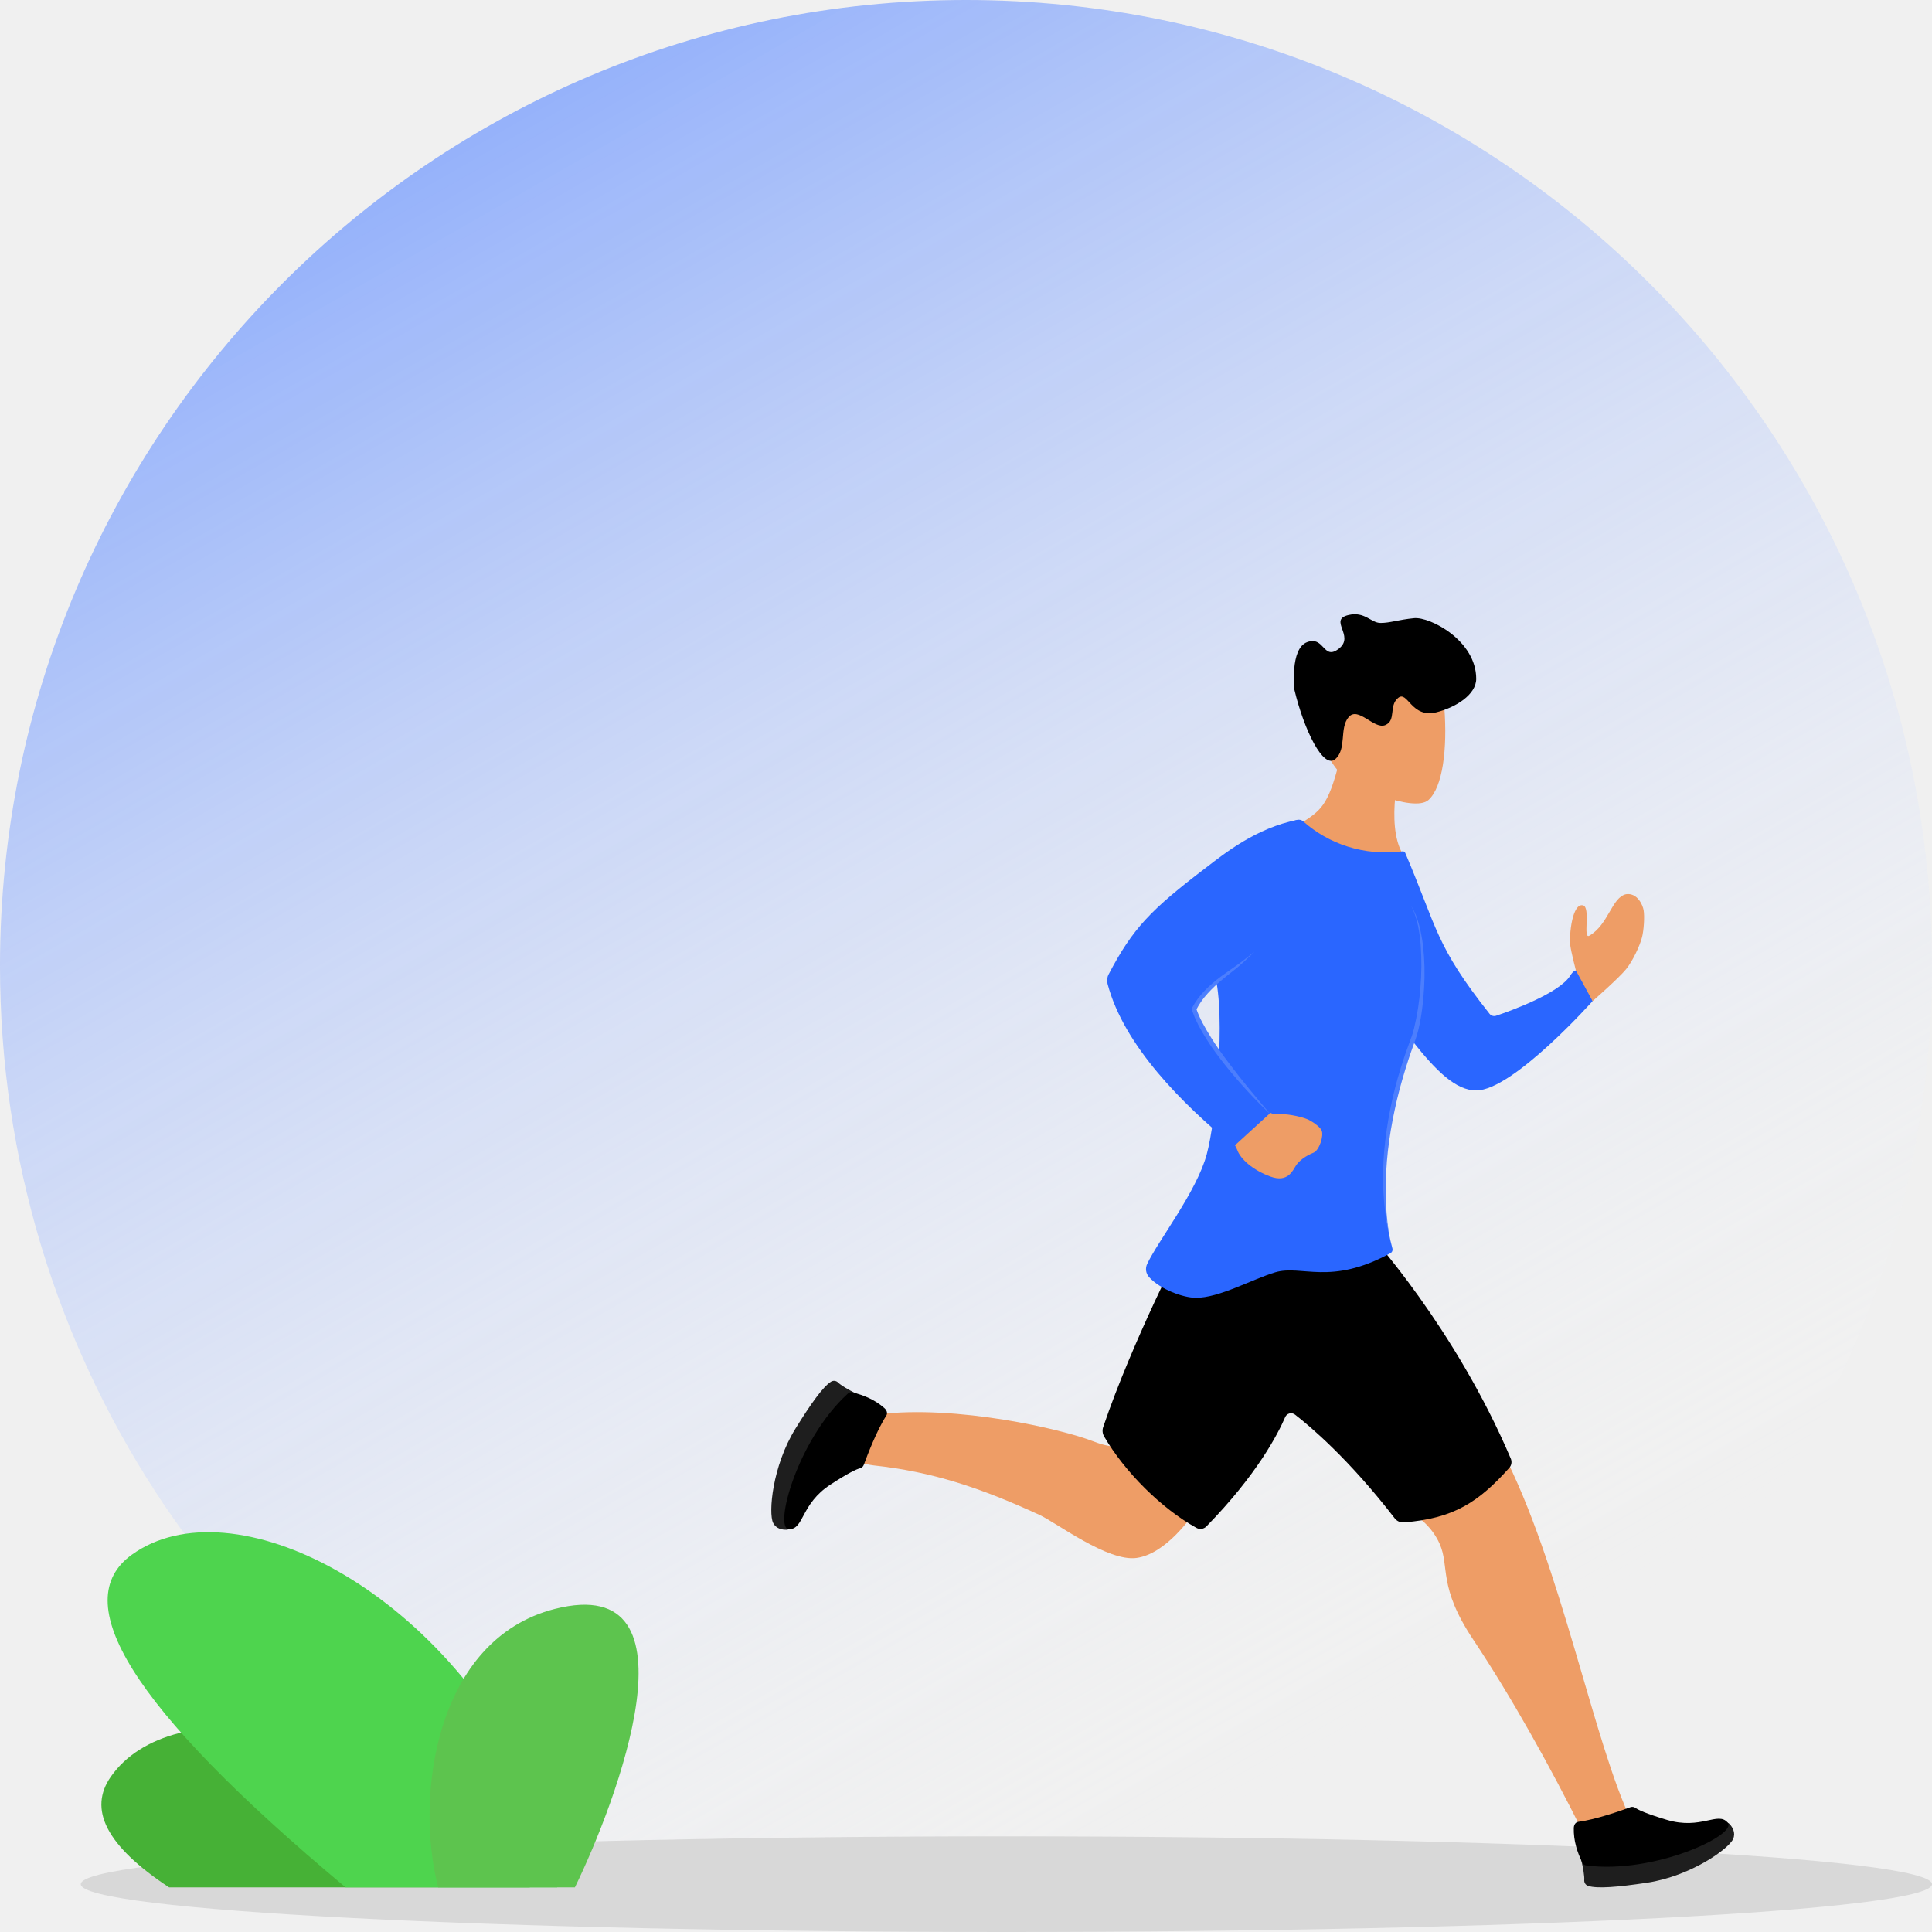
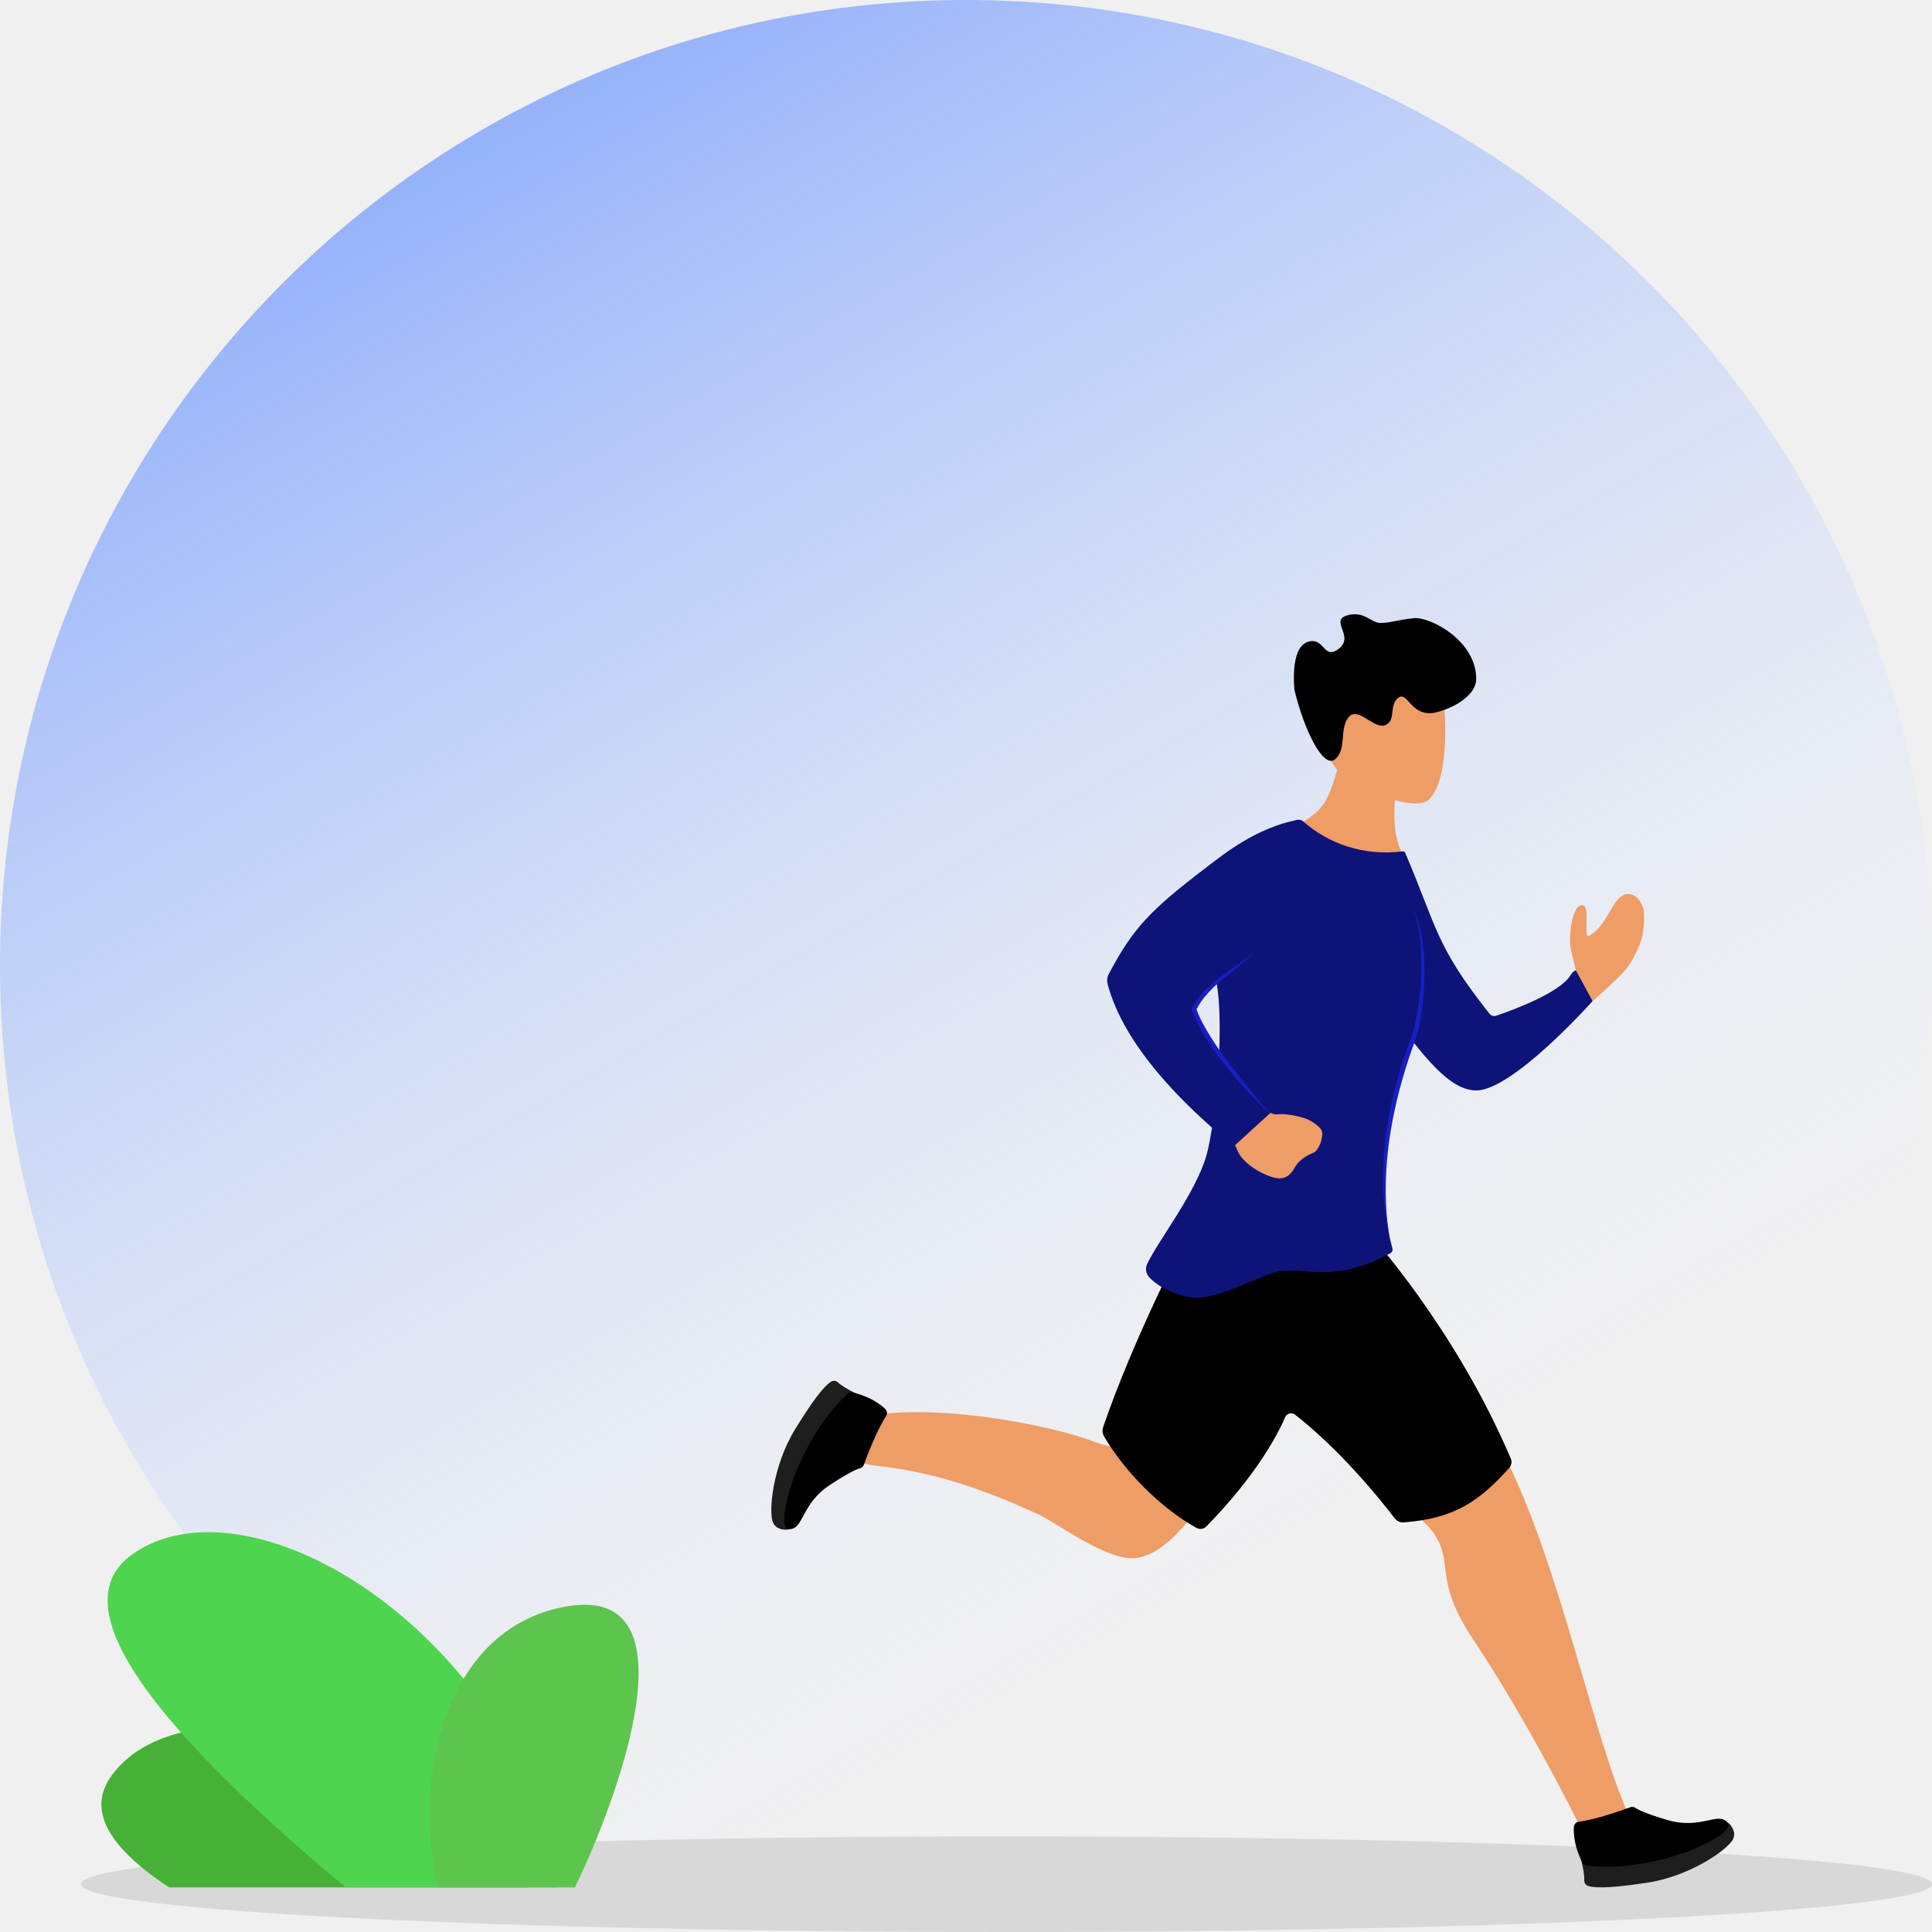
<svg xmlns="http://www.w3.org/2000/svg" width="909" height="909" viewBox="0 0 909 909" fill="none">
-   <path d="M448.609 908.962C451.761 908.971 454.921 908.978 458.09 908.983C456.894 908.993 455.698 909 454.5 909C452.534 909 450.57 908.987 448.609 908.962ZM454.5 0C705.513 0 909 203.487 909 454.5C909 636.321 802.233 793.204 647.975 865.88C594.557 864.672 535.544 864 473.5 864C397.146 864 325.382 865.016 262.988 866.8C107.673 794.534 0 637.092 0 454.5C0 203.487 203.487 0 454.5 0Z" fill="url(#paint0_linear_205_317)" />
+   <path d="M448.609 908.962C451.761 908.971 454.921 908.978 458.09 908.983C456.894 908.993 455.698 909 454.5 909C452.534 909 450.57 908.987 448.609 908.962ZM454.5 0C705.513 0 909 203.487 909 454.5C909 636.321 802.233 793.204 647.975 865.88C594.557 864.672 535.544 864 473.5 864C397.146 864 325.382 865.016 262.988 866.8C107.673 794.534 0 637.092 0 454.5C0 203.487 203.487 0 454.5 0Z" fill="url(#paint0_linear_220_225)" />
  <ellipse cx="473.5" cy="886.5" rx="435.5" ry="22.5" fill="black" fill-opacity="0.1" />
-   <g clip-path="url(#clip0_205_317)">
+   <g clip-path="url(#clip0_220_225)">
    <path d="M679.55 332.885C681.05 352.403 678.8 370.419 672.049 376.424C665.297 382.43 635.233 370.344 628.541 361.411C627.128 359.535 625.842 357.567 624.693 355.518C620.5 348.011 614.619 338.913 615.062 332.885C615.737 323.734 630.852 315.094 651.068 311.866L679.572 332.885" fill="#EE9D66" />
    <path d="M615.039 385.432C623.343 379.885 626.291 375.674 632.292 349.4C638.293 323.126 659.297 358.408 659.297 358.408C659.297 358.408 651.48 387.684 660.047 401.947C669.048 416.961 651.795 419.964 637.543 419.964C629.727 419.964 615.039 418.462 610.538 404.2C606.038 389.937 611.034 388.09 615.039 385.432Z" fill="#EE9D66" />
    <path d="M390.752 678.95C390.002 685.706 407.93 689.129 411.005 689.459C438.76 692.462 461.264 699.969 489.018 712.73C497.12 716.484 521.274 734.906 534.776 732.999C548.721 731.032 560.79 713.421 563.281 709.728C566.746 704.616 569.132 698.85 570.293 692.784C571.454 686.717 571.365 680.477 570.032 674.446L539.277 671.443C539.277 671.443 535.526 686.457 514.523 678.199C499.603 672.336 450.012 660.933 413.256 665.437C406.383 670.915 398.816 675.458 390.752 678.95Z" fill="#EE9D66" />
    <path d="M677.299 726.243C670.548 711.229 653.295 706.725 653.295 706.725C653.295 706.725 694.642 661.834 701.303 672.944C730.558 721.738 747.061 808.067 764.314 849.355C781.567 890.642 747.421 867.333 744.811 862.116C729.058 830.588 711.055 798.308 693.052 771.284C676.452 746.346 682.19 737.158 677.299 726.243Z" fill="#EE9D66" />
    <path d="M519.466 675.827C529.053 692.342 546.403 709.765 562.973 718.886C563.715 719.289 564.568 719.438 565.402 719.31C566.236 719.183 567.006 718.786 567.594 718.181C591.553 693.693 601.349 674.453 604.665 666.789C604.842 666.359 605.117 665.977 605.467 665.671C605.817 665.366 606.233 665.146 606.682 665.029C607.131 664.912 607.602 664.901 608.056 664.996C608.511 665.092 608.937 665.292 609.301 665.58C616.457 671.113 634.73 686.509 656.229 714.375C656.726 715.022 657.376 715.536 658.122 715.868C658.867 716.201 659.683 716.343 660.497 716.281C683.968 714.45 695.7 706.71 710.08 690.661C710.607 690.079 710.958 689.359 711.091 688.585C711.224 687.812 711.133 687.016 710.83 686.292C684.538 624.488 644.324 580.588 644.324 580.588L557.31 583.591C557.31 583.591 532.871 630.711 519.053 671.421C518.801 672.141 518.708 672.908 518.779 673.669C518.85 674.429 519.084 675.166 519.466 675.827Z" fill="black" />
    <path d="M609.038 324.627C613.539 343.394 622.6 362.011 628.196 357.207C633.792 352.403 630.042 342.644 634.542 337.389C639.043 332.134 646.544 343.394 651.795 341.142C657.046 338.89 653.295 332.134 657.796 328.381C662.297 324.627 663.955 338.102 675.799 335.137C684.801 332.885 694.552 326.879 694.552 319.372C694.552 301.356 672.799 290.096 665.297 290.847C657.796 291.597 654.046 293.099 649.545 293.099C645.044 293.099 642.179 287.589 634.542 289.345C624.791 291.597 637.543 299.104 630.042 305.11C622.54 311.115 623.29 299.104 615.039 302.107C606.788 305.11 609.038 324.627 609.038 324.627Z" fill="black" />
-     <path d="M613.179 386.476C624.948 396.926 641.488 402.879 659.942 400.559C660.189 400.529 660.44 400.58 660.656 400.704C660.873 400.829 661.043 401.02 661.142 401.25C676.294 436.787 675.282 444.744 700.831 476.986C701.19 477.439 701.681 477.77 702.236 477.932C702.79 478.095 703.382 478.082 703.929 477.894C710.68 475.642 733.709 467.302 738.81 459C744.811 449.241 749.311 471.011 749.311 471.011C749.311 471.011 711.805 513.094 694.552 513.049C685.063 513.049 675.799 504.041 664.547 489.778C648.427 533.047 649.485 566.993 655.141 587.442C655.255 587.85 655.228 588.284 655.064 588.675C654.901 589.066 654.611 589.39 654.241 589.596C625.886 605.075 612.601 594.933 600.037 598.604C589.46 601.735 573.565 610.75 562.53 610.615C556.687 610.548 545.915 606.712 540.627 600.856C539.889 600.038 539.41 599.02 539.248 597.931C539.087 596.841 539.251 595.728 539.719 594.731C544.88 583.756 563.048 560.657 567.781 543.046C572.109 526.952 576.783 478.487 571.532 458.219C563.281 442.455 587.285 430.444 587.285 430.444C587.285 430.444 588.71 391.175 610.358 385.748C610.852 385.631 611.367 385.636 611.859 385.763C612.35 385.889 612.803 386.134 613.179 386.476Z" fill="#2A66FF" />
+     <path d="M613.179 386.476C624.948 396.926 641.488 402.879 659.942 400.559C660.189 400.529 660.44 400.58 660.656 400.704C660.873 400.829 661.043 401.02 661.142 401.25C676.294 436.787 675.282 444.744 700.831 476.986C701.19 477.439 701.681 477.77 702.236 477.932C702.79 478.095 703.382 478.082 703.929 477.894C710.68 475.642 733.709 467.302 738.81 459C744.811 449.241 749.311 471.011 749.311 471.011C749.311 471.011 711.805 513.094 694.552 513.049C685.063 513.049 675.799 504.041 664.547 489.778C648.427 533.047 649.485 566.993 655.141 587.442C655.255 587.85 655.228 588.284 655.064 588.675C654.901 589.066 654.611 589.39 654.241 589.596C625.886 605.075 612.601 594.933 600.037 598.604C589.46 601.735 573.565 610.75 562.53 610.615C556.687 610.548 545.915 606.712 540.627 600.856C539.889 600.038 539.41 599.02 539.248 597.931C539.087 596.841 539.251 595.728 539.719 594.731C544.88 583.756 563.048 560.657 567.781 543.046C572.109 526.952 576.783 478.487 571.532 458.219C563.281 442.455 587.285 430.444 587.285 430.444C587.285 430.444 588.71 391.175 610.358 385.748C610.852 385.631 611.367 385.636 611.859 385.763C612.35 385.889 612.803 386.134 613.179 386.476Z" fill="#0E1379" />
    <path d="M600.787 524.309C604.35 523.731 611.701 525.195 615.039 526.561C617.02 527.379 620.853 529.894 621.79 531.816C623.021 534.323 620.628 541.289 618.04 542.325C614.289 543.827 611.289 546.079 609.788 548.331C608.288 550.583 606.038 556.588 597.786 553.585C589.535 550.583 583.534 545.328 582.034 540.824C581.246 538.452 574.082 528.67 575.283 522.807C576.363 517.553 585.784 516.051 585.784 516.051C585.784 516.051 597.276 524.879 600.787 524.309Z" fill="#EE9D66" />
-     <path d="M581.284 454.495C581.284 454.495 566.281 465.005 561.78 474.013C567.781 492.78 597.786 523.558 597.786 523.558L580.534 539.323C556.44 519.595 528.775 492.03 521.109 462.903C520.711 461.391 520.893 459.784 521.619 458.399C533.028 436.704 541.272 428.124 567.781 407.953C576.033 401.655 591.035 389.486 610.539 385.733C591.035 433.026 581.284 454.495 581.284 454.495Z" fill="#2A66FF" />
+     <path d="M581.284 454.495C581.284 454.495 566.281 465.005 561.78 474.013C567.781 492.78 597.786 523.558 597.786 523.558L580.534 539.323C556.44 519.595 528.775 492.03 521.109 462.903C520.711 461.391 520.893 459.784 521.619 458.399C533.028 436.704 541.272 428.124 567.781 407.953C576.033 401.655 591.035 389.486 610.539 385.733C591.035 433.026 581.284 454.495 581.284 454.495Z" fill="#0E1379" />
    <path d="M744.811 425.97C739.8 424.761 738.21 439.609 738.81 444.737C739.17 447.792 741.435 456.552 741.435 456.552L749.312 471.011C749.312 471.011 761.651 460.231 765.064 455.997C768.237 452.071 771.515 445.044 772.565 440.983C773.368 437.89 773.856 431.374 773.315 428.222C772.888 425.737 770.315 419.964 765.064 420.715C758.313 422.216 756.813 434.978 747.811 440.232C744.571 442.139 748.531 426.87 744.811 425.97Z" fill="#EE9D66" />
-     <path d="M590.285 447.739C587.892 449.991 585.537 452.318 583.009 454.495C580.481 456.672 577.81 458.579 575.305 460.704C572.778 462.755 570.409 464.993 568.216 467.4C566.038 469.753 564.197 472.398 562.748 475.259L562.808 474.441C564.368 479.178 566.994 483.584 569.649 487.901C572.304 492.217 575.312 496.369 578.395 500.445C581.478 504.521 584.644 508.552 587.892 512.516C591.14 516.479 594.441 520.413 597.786 524.316C594.036 520.826 590.427 517.132 586.932 513.349C583.436 509.565 580.076 505.669 576.858 501.646C575.23 499.641 573.692 497.57 572.139 495.505C570.587 493.441 569.139 491.294 567.774 489.087C566.408 486.88 565.066 484.65 563.843 482.331L562.155 478.788L560.753 475.079L560.603 474.674L560.82 474.268C562.422 471.265 564.442 468.505 566.821 466.071C569.161 463.68 571.687 461.479 574.375 459.487C577.038 457.498 579.806 455.674 582.461 453.767C585.117 451.861 587.66 449.736 590.285 447.739Z" fill="#4C7EFD" />
-     <path d="M653.536 580.618C650.633 567.781 650.167 554.434 651.285 541.297C652.51 528.139 655.109 515.147 659.041 502.532C660.047 499.394 661.029 496.241 662.192 493.141C662.755 491.602 663.287 489.988 663.88 488.509C664.472 487.03 664.877 485.506 665.297 483.922C666.814 477.59 667.818 471.146 668.298 464.652C668.853 458.145 668.906 451.605 668.455 445.089C668.241 441.827 667.8 438.584 667.135 435.383C666.978 434.58 666.745 433.799 666.558 433.003C666.37 432.208 666.115 431.427 665.845 430.661C665.335 429.111 664.7 427.605 663.947 426.157C665.634 428.993 666.898 432.061 667.698 435.263C668.535 438.47 669.151 441.731 669.543 445.022C670.272 451.594 670.435 458.217 670.031 464.817C669.861 468.11 669.556 471.401 669.116 474.689C668.692 477.982 668.101 481.252 667.345 484.485C666.958 486.121 666.477 487.732 665.905 489.312C665.282 490.889 664.802 492.398 664.24 493.944C663.115 496.999 662.162 500.122 661.172 503.237C659.274 509.491 657.534 515.789 656.213 522.185C654.824 528.57 653.755 535.022 653.01 541.515C652.289 548.01 651.946 554.542 651.983 561.077C652.011 567.621 652.531 574.152 653.536 580.618Z" fill="#4C7EFD" />
+     <path d="M590.285 447.739C587.892 449.991 585.537 452.318 583.009 454.495C580.481 456.672 577.81 458.579 575.305 460.704C572.778 462.755 570.409 464.993 568.216 467.4C566.038 469.753 564.197 472.398 562.748 475.259L562.808 474.441C564.368 479.178 566.994 483.584 569.649 487.901C572.304 492.217 575.312 496.369 578.395 500.445C581.478 504.521 584.644 508.552 587.892 512.516C591.14 516.479 594.441 520.413 597.786 524.316C594.036 520.826 590.427 517.132 586.932 513.349C583.436 509.565 580.076 505.669 576.858 501.646C575.23 499.641 573.692 497.57 572.139 495.505C570.587 493.441 569.139 491.294 567.774 489.087C566.408 486.88 565.066 484.65 563.843 482.331L562.155 478.788L560.753 475.079L560.603 474.674L560.82 474.268C562.422 471.265 564.442 468.505 566.821 466.071C569.161 463.68 571.687 461.479 574.375 459.487C577.038 457.498 579.806 455.674 582.461 453.767C585.117 451.861 587.66 449.736 590.285 447.739Z" fill="#171FC4" />
+     <path d="M653.536 580.618C650.633 567.781 650.167 554.434 651.285 541.297C652.51 528.139 655.109 515.147 659.041 502.532C660.047 499.394 661.029 496.241 662.192 493.141C662.755 491.602 663.287 489.988 663.88 488.509C664.472 487.03 664.877 485.506 665.297 483.922C666.814 477.59 667.818 471.146 668.298 464.652C668.853 458.145 668.906 451.605 668.455 445.089C668.241 441.827 667.8 438.584 667.135 435.383C666.978 434.58 666.745 433.799 666.558 433.003C666.37 432.208 666.115 431.427 665.845 430.661C665.335 429.111 664.7 427.605 663.947 426.157C665.634 428.993 666.898 432.061 667.698 435.263C668.535 438.47 669.151 441.731 669.543 445.022C670.272 451.594 670.435 458.217 670.031 464.817C669.861 468.11 669.556 471.401 669.116 474.689C668.692 477.982 668.101 481.252 667.345 484.485C666.958 486.121 666.477 487.732 665.905 489.312C665.282 490.889 664.802 492.398 664.24 493.944C663.115 496.999 662.162 500.122 661.172 503.237C659.274 509.491 657.534 515.789 656.213 522.185C654.824 528.57 653.755 535.022 653.01 541.515C652.289 548.01 651.946 554.542 651.983 561.077C652.011 567.621 652.531 574.152 653.536 580.618Z" fill="#171FC4" />
    <path d="M372.524 717.872C372.358 718.394 372.036 718.851 371.601 719.183C371.166 719.515 370.64 719.705 370.094 719.727C368.136 719.787 365.18 719.351 363.748 716.484C361.497 711.98 363.305 689.894 374.249 672.193C381.578 660.355 387.166 652.518 390.992 650.078C391.51 649.756 392.122 649.62 392.727 649.693C393.332 649.765 393.895 650.041 394.323 650.476C395.613 651.767 399.168 653.862 402.754 655.656C410.255 659.409 384.158 689.564 380.625 693.528C380.378 693.803 380.191 694.128 380.078 694.481L372.524 717.872Z" fill="#1E1E1E" />
    <path d="M371.249 719.486C378.413 719.486 376.62 707.663 390.752 698.467C399.289 692.92 402.964 691.253 404.554 690.848C404.973 690.751 405.361 690.552 405.684 690.269C406.007 689.986 406.255 689.628 406.407 689.226C408.02 684.797 412.521 672.974 416.969 666.128C417.764 664.904 417.209 663.485 416.114 662.517C411.786 658.681 406.535 656.429 400.969 655.07C400.602 654.999 400.224 655.019 399.866 655.126C399.508 655.233 399.181 655.425 398.914 655.686C375 677.448 363.823 719.486 371.249 719.486Z" fill="black" />
-     <path d="M810.822 857.612C811.328 857.398 811.889 857.346 812.427 857.464C812.965 857.583 813.452 857.865 813.822 858.273C815.135 859.722 816.71 862.259 815.45 865.209C813.469 869.834 795.467 882.738 774.898 885.823C761.141 887.887 751.547 888.683 747.226 887.324C746.647 887.135 746.15 886.755 745.815 886.247C745.48 885.738 745.327 885.131 745.381 884.524C745.531 882.7 744.826 878.632 743.88 874.766C741.893 866.606 781.747 867.041 787.058 867.176C787.428 867.184 787.796 867.115 788.138 866.973L810.822 857.612Z" fill="#1E1E1E" />
+     <path d="M810.822 857.612C811.328 857.398 811.889 857.346 812.427 857.464C812.965 857.583 813.452 857.865 813.822 858.273C815.135 859.722 816.71 862.259 815.45 865.209C813.469 869.834 795.466 882.738 774.898 885.823C761.141 887.887 751.547 888.683 747.226 887.324C746.647 887.135 746.15 886.755 745.815 886.247C745.48 885.738 745.327 885.131 745.381 884.524C745.531 882.7 744.826 878.632 743.88 874.766C741.893 866.606 781.747 867.041 787.058 867.176C787.428 867.184 787.796 867.115 788.138 866.973L810.822 857.612Z" fill="#1E1E1E" />
    <path d="M812.877 857.537C808.241 852.065 800.387 861.08 784.245 856.239C774.493 853.311 770.847 851.577 769.512 850.631C769.167 850.38 768.766 850.218 768.344 850.158C767.921 850.097 767.491 850.141 767.089 850.286C762.679 851.915 750.752 856.126 742.658 857.154C741.21 857.335 740.49 858.656 740.46 860.157C740.332 865.945 742.013 871.417 744.571 876.537C744.754 876.863 745.014 877.14 745.327 877.344C745.641 877.548 745.999 877.673 746.371 877.708C778.401 881.852 817.678 863.212 812.877 857.537Z" fill="black" />
  </g>
-   <path d="M52.154 835.921C80.52 795.415 175.223 807.124 238.793 875.119C243.019 879.638 246.494 883.933 249.292 888H79.544C49.608 868.257 41.543 851.073 52.154 835.921Z" fill="#46B136" />
-   <path d="M62 731.498C108.884 697.679 208.942 746.997 252.999 846.497C260.7 863.889 263.284 877.571 262.164 888H162.589C60.011 802.283 32.021 753.124 62 731.498Z" fill="#4ED44E" />
-   <path d="M261 757.001C331.613 738.982 289.717 848.649 270.488 888H206.169C194.954 844.98 205.087 771.27 261 757.001Z" fill="#5DC44E" />
+   <path d="M52.154 835.921C80.521 795.416 175.223 807.123 238.794 875.118C243.019 879.637 246.494 883.933 249.292 888.001H79.545C49.609 868.257 41.544 851.073 52.154 835.921Z" fill="#46B136" />
+   <path d="M62 731.499C108.884 697.679 208.942 746.998 252.999 846.497C260.7 863.889 263.284 877.571 262.164 888H162.589C60.011 802.283 32.021 753.125 62 731.499Z" fill="#4ED44E" />
+   <path d="M261 757.001C331.612 738.982 289.718 848.647 270.489 887.999H206.168C194.954 844.979 205.088 771.27 261 757.001Z" fill="#5DC44E" />
  <defs>
-     <linearGradient id="paint0_linear_205_317" x1="59" y1="-297" x2="763" y2="930.5" gradientUnits="userSpaceOnUse">
+     <linearGradient id="paint0_linear_220_225" x1="59" y1="-297" x2="763" y2="930.5" gradientUnits="userSpaceOnUse">
      <stop stop-color="#2A66FF" />
      <stop offset="0.894" stop-color="white" stop-opacity="0" />
    </linearGradient>
-     <clipPath id="clip0_205_317">
+     <clipPath id="clip0_220_225">
      <rect width="453" height="599" fill="white" transform="translate(362.9 289)" />
    </clipPath>
  </defs>
</svg>
